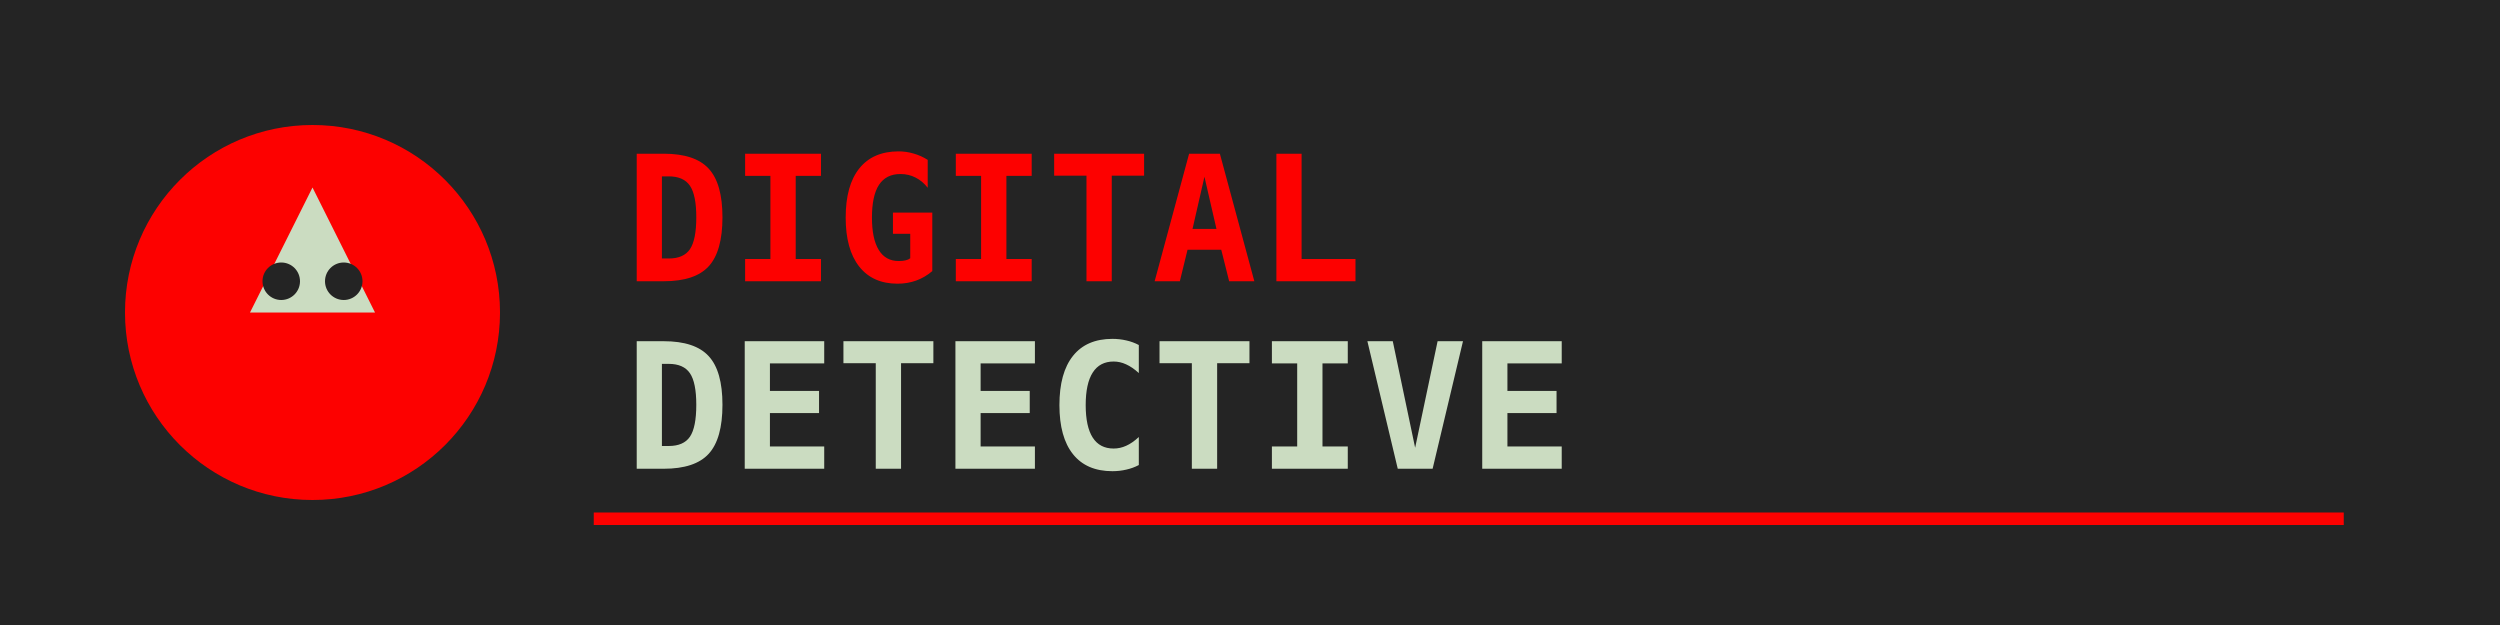
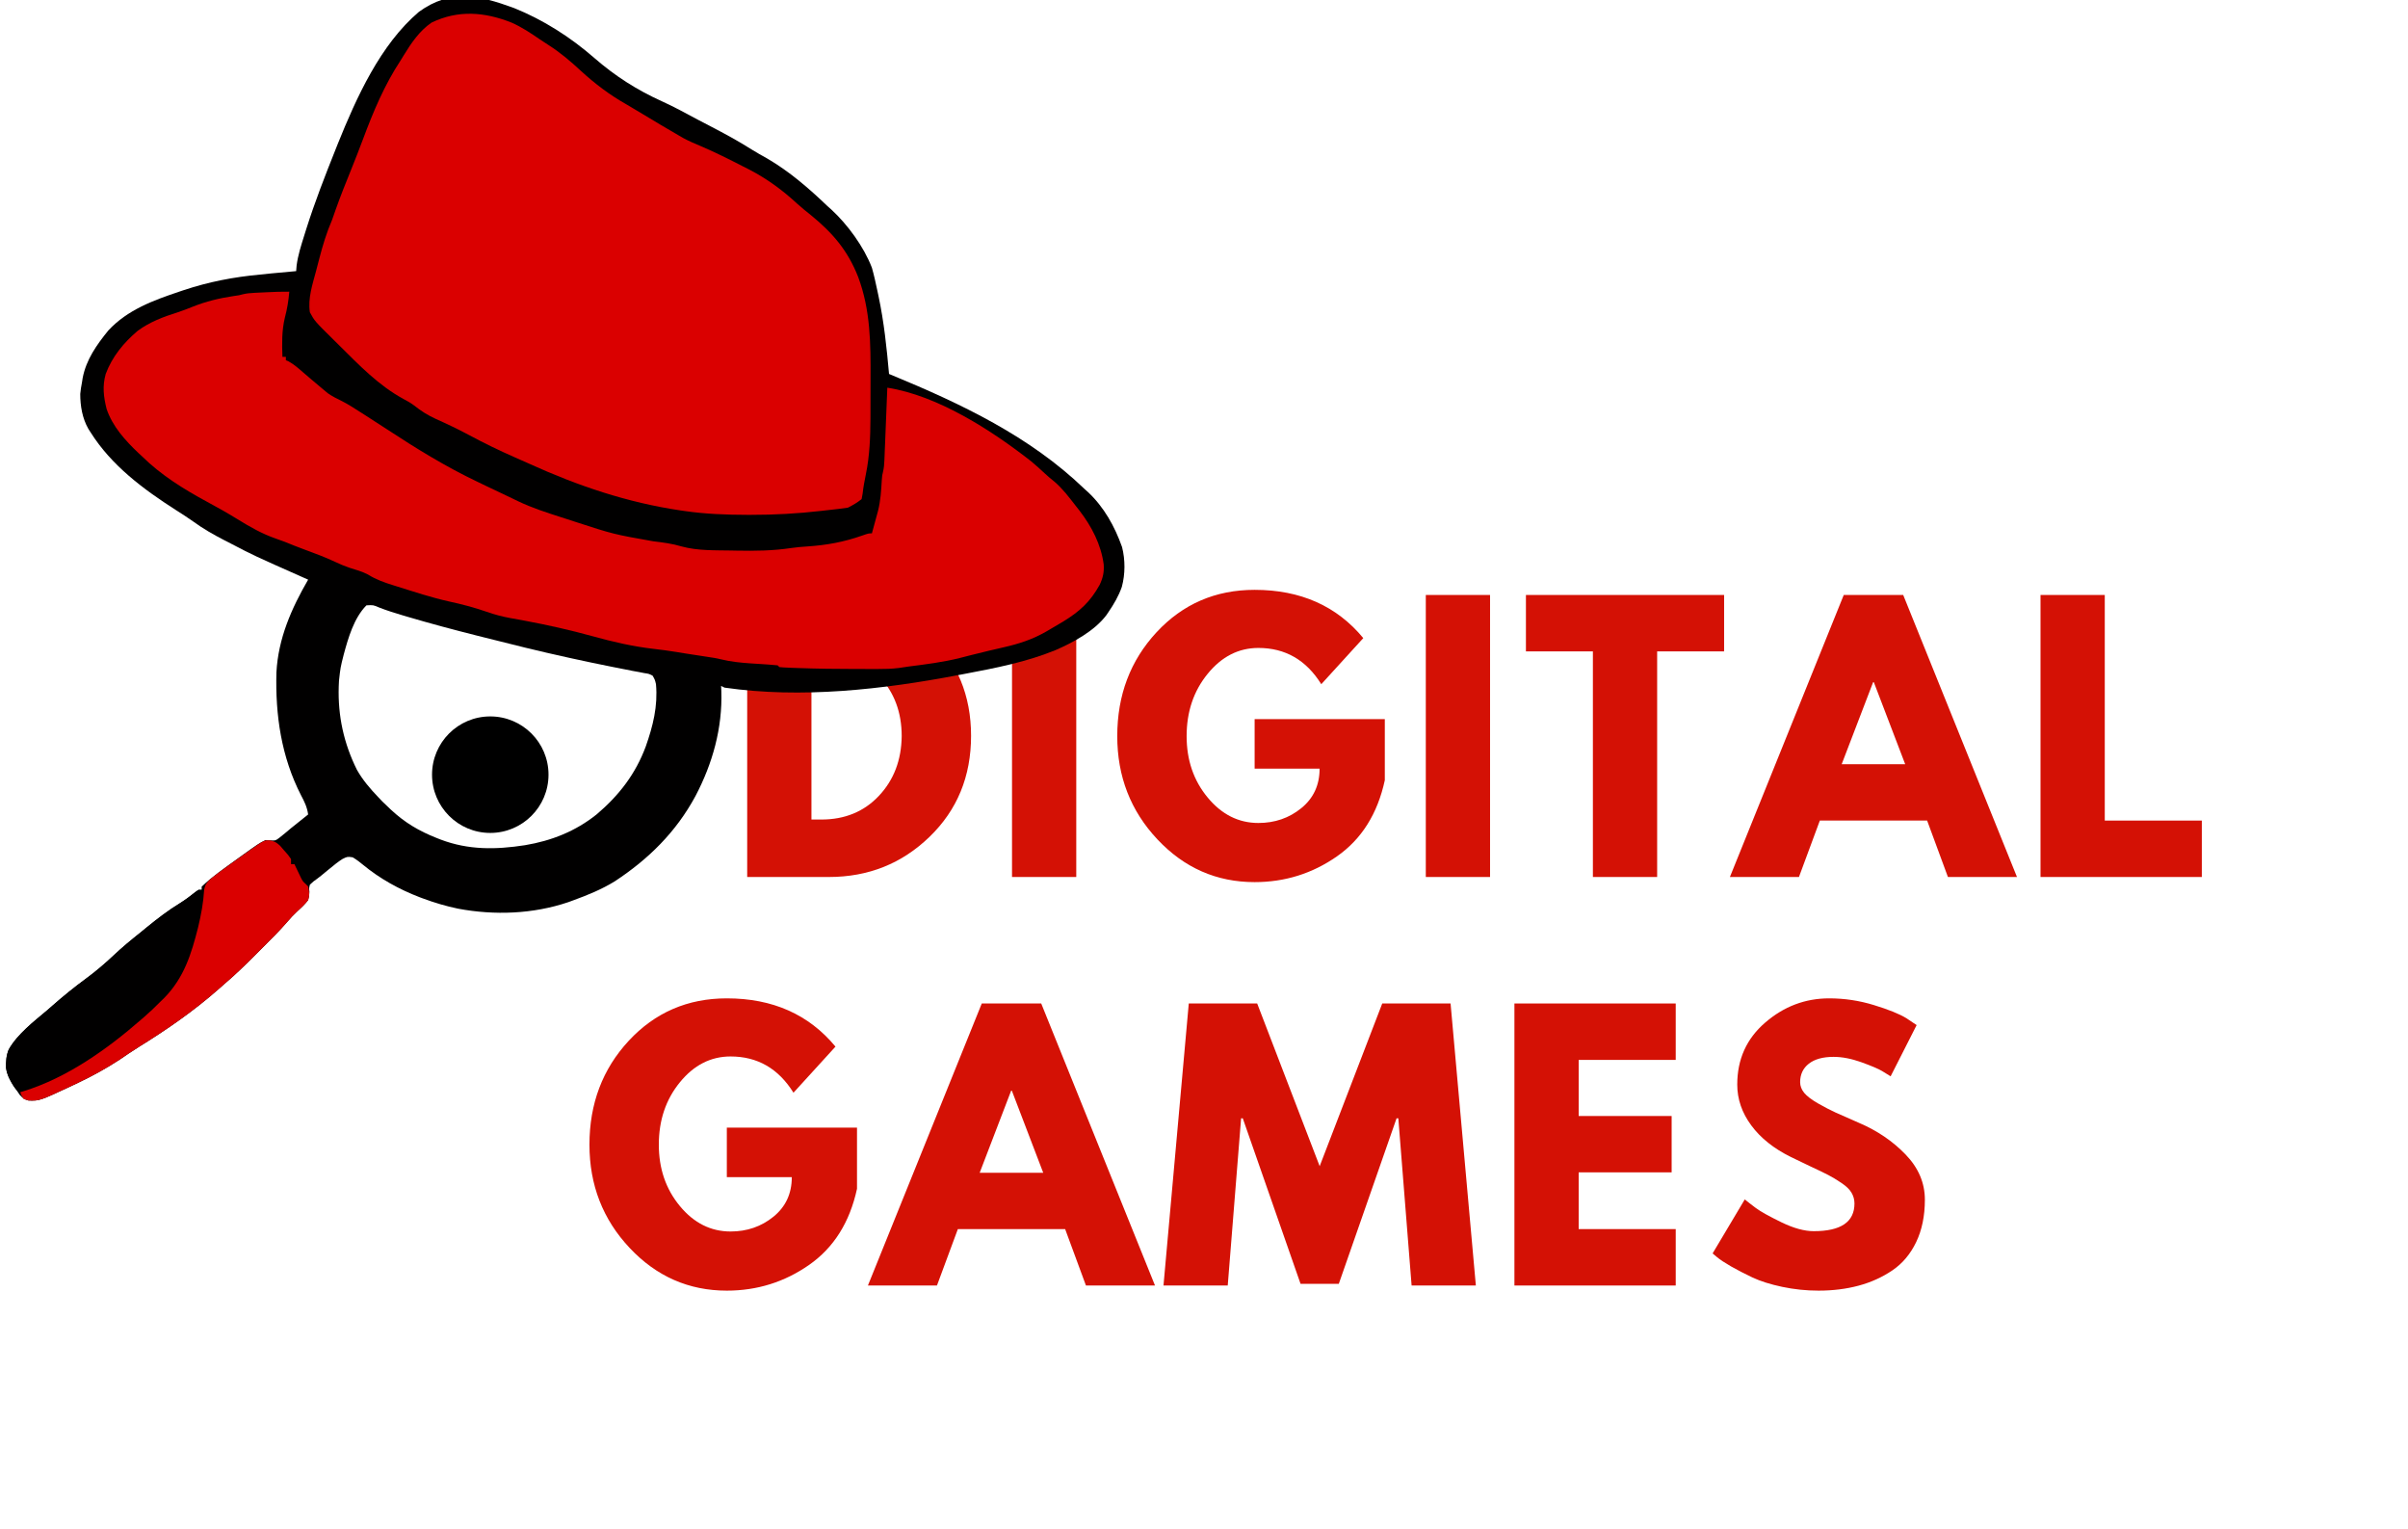
- <svg xmlns="http://www.w3.org/2000/svg" viewBox="0 0 400 100" width="400" height="100">
-   <rect width="400" height="100" fill="#242424" />
-   <circle cx="50" cy="50" r="30" fill="#FD0100" />
-   <path d="M 50 30 L 40 50 L 50 50 L 60 50 Z" fill="#CBDCC1" />
-   <circle cx="45" cy="45" r="3" fill="#242424" />
-   <circle cx="55" cy="45" r="3" fill="#242424" />
-   <text x="100" y="45" font-family="Fira Code, monospace" font-size="28" font-weight="bold" fill="#FD0100">DIGITAL</text>
-   <text x="100" y="75" font-family="Fira Code, monospace" font-size="28" font-weight="bold" fill="#CBDCC1">DETECTIVE</text>
-   <rect x="95" y="82" width="280" height="2" fill="#FD0100" />
+ <svg xmlns="http://www.w3.org/2000/svg" width="627" zoomAndPan="magnify" viewBox="0 0 470.25 298.5" height="398" preserveAspectRatio="xMidYMid meet" version="1.0">
+   <defs>
+     <g />
+     <clipPath id="c29f51902f">
+       <path d="M 0.02 0 L 436 0 L 436 275 L 0.02 275 Z M 0.02 0 " clip-rule="nonzero" />
+     </clipPath>
+     <clipPath id="4419ebc1f3">
+       <path d="M 58 111 L 435.371 111 L 435.371 274.578 L 58 274.578 Z M 58 111 " clip-rule="nonzero" />
+     </clipPath>
+     <clipPath id="4ffa900e89">
+       <rect x="0" width="378" y="0" height="164" />
+     </clipPath>
+     <clipPath id="38a544cf7c">
+       <path d="M 1 0 L 220 0 L 220 215 L 1 215 Z M 1 0 " clip-rule="nonzero" />
+     </clipPath>
+     <clipPath id="fb9572a2a5">
+       <path d="M 84.371 139.871 L 107.117 139.871 L 107.117 162.617 L 84.371 162.617 Z M 84.371 139.871 " clip-rule="nonzero" />
+     </clipPath>
+     <clipPath id="64fa602588">
+       <path d="M 95.742 139.871 C 89.461 139.871 84.371 144.961 84.371 151.242 C 84.371 157.523 89.461 162.617 95.742 162.617 C 102.023 162.617 107.117 157.523 107.117 151.242 C 107.117 144.961 102.023 139.871 95.742 139.871 Z M 95.742 139.871 " clip-rule="nonzero" />
+     </clipPath>
+     <clipPath id="06f9e19d92">
+       <path d="M 0.371 0.871 L 23.117 0.871 L 23.117 23.617 L 0.371 23.617 Z M 0.371 0.871 " clip-rule="nonzero" />
+     </clipPath>
+     <clipPath id="18f965a13f">
+       <path d="M 11.742 0.871 C 5.461 0.871 0.371 5.961 0.371 12.242 C 0.371 18.523 5.461 23.617 11.742 23.617 C 18.023 23.617 23.117 18.523 23.117 12.242 C 23.117 5.961 18.023 0.871 11.742 0.871 Z M 11.742 0.871 " clip-rule="nonzero" />
+     </clipPath>
+     <clipPath id="72afa76ba7">
+       <rect x="0" width="24" y="0" height="24" />
+     </clipPath>
+     <clipPath id="9f0d4c28a5">
+       <rect x="0" width="436" y="0" height="275" />
+     </clipPath>
+   </defs>
+   <g clip-path="url(#c29f51902f)">
+     <g transform="matrix(1, 0, 0, 1, 0.000000000000000003, 0)">
+       <g clip-path="url(#9f0d4c28a5)">
+         <g clip-path="url(#4419ebc1f3)">
+           <g transform="matrix(1, 0, 0, 1, 58, 111)">
+             <g clip-path="url(#4ffa900e89)">
+               <g fill="#d41105" fill-opacity="1">
+                 <g transform="translate(1.172858, 60.22099)">
+                   <g />
+                 </g>
+               </g>
+               <g fill="#d41105" fill-opacity="1">
+                 <g transform="translate(21.85885, 60.22099)">
+                   <g />
+                 </g>
+               </g>
+               <g fill="#d41105" fill-opacity="1">
+                 <g transform="translate(42.54485, 60.22099)">
+                   <g />
+                 </g>
+               </g>
+               <g fill="#d41105" fill-opacity="1">
+                 <g transform="translate(63.23084, 60.22099)">
+                   <g />
+                 </g>
+               </g>
+               <g fill="#d41105" fill-opacity="1">
+                 <g transform="translate(83.91772, 60.22099)">
+                   <g>
+                     <path d="M 4 -55.062 L 19.953 -55.062 C 27.609 -55.062 34.148 -52.445 39.578 -47.219 C 45.004 -41.988 47.719 -35.438 47.719 -27.562 C 47.719 -19.645 45.016 -13.07 39.609 -7.844 C 34.203 -2.613 27.648 0 19.953 0 L 4 0 Z M 16.547 -11.219 L 18.484 -11.219 C 23.066 -11.219 26.812 -12.758 29.719 -15.844 C 32.633 -18.938 34.117 -22.82 34.172 -27.5 C 34.172 -32.164 32.711 -36.055 29.797 -39.172 C 26.879 -42.285 23.109 -43.844 18.484 -43.844 L 16.547 -43.844 Z M 16.547 -11.219 " />
+                   </g>
+                 </g>
+               </g>
+               <g fill="#d41105" fill-opacity="1">
+                 <g transform="translate(135.6324, 60.22099)">
+                   <g>
+                     <path d="M 16.547 -55.062 L 16.547 0 L 4 0 L 4 -55.062 Z M 16.547 -55.062 " />
+                   </g>
+                 </g>
+               </g>
+               <g fill="#d41105" fill-opacity="1">
+                 <g transform="translate(158.6539, 60.22099)">
+                   <g>
+                     <path d="M 53.781 -30.828 L 53.781 -18.891 C 52.363 -12.348 49.25 -7.395 44.438 -4.031 C 39.633 -0.676 34.273 1 28.359 1 C 20.93 1 14.602 -1.781 9.375 -7.344 C 4.145 -12.906 1.531 -19.625 1.531 -27.5 C 1.531 -35.5 4.086 -42.258 9.203 -47.781 C 14.328 -53.301 20.711 -56.062 28.359 -56.062 C 37.305 -56.062 44.379 -52.922 49.578 -46.641 L 41.375 -37.641 C 38.438 -42.359 34.344 -44.719 29.094 -44.719 C 25.227 -44.719 21.926 -43.035 19.188 -39.672 C 16.445 -36.316 15.078 -32.258 15.078 -27.5 C 15.078 -22.82 16.445 -18.828 19.188 -15.516 C 21.926 -12.203 25.227 -10.547 29.094 -10.547 C 32.301 -10.547 35.094 -11.508 37.469 -13.438 C 39.852 -15.375 41.047 -17.945 41.047 -21.156 L 28.359 -21.156 L 28.359 -30.828 Z M 53.781 -30.828 " />
+                   </g>
+                 </g>
+               </g>
+               <g fill="#d41105" fill-opacity="1">
+                 <g transform="translate(216.4409, 60.22099)">
+                   <g>
+                     <path d="M 16.547 -55.062 L 16.547 0 L 4 0 L 4 -55.062 Z M 16.547 -55.062 " />
+                   </g>
+                 </g>
+               </g>
+               <g fill="#d41105" fill-opacity="1">
+                 <g transform="translate(239.4624, 60.22099)">
+                   <g>
+                     <path d="M 0.531 -44.047 L 0.531 -55.062 L 39.234 -55.062 L 39.234 -44.047 L 26.156 -44.047 L 26.156 0 L 13.609 0 L 13.609 -44.047 Z M 0.531 -44.047 " />
+                   </g>
+                 </g>
+               </g>
+               <g fill="#d41105" fill-opacity="1">
+                 <g transform="translate(281.7017, 60.22099)">
+                   <g>
+                     <path d="M 31.969 -55.062 L 54.188 0 L 40.703 0 L 36.641 -11.016 L 15.688 -11.016 L 11.609 0 L -1.875 0 L 20.359 -55.062 Z M 32.359 -22.016 L 26.234 -38.031 L 26.094 -38.031 L 19.953 -22.016 Z M 32.359 -22.016 " />
+                   </g>
+                 </g>
+               </g>
+               <g fill="#d41105" fill-opacity="1">
+                 <g transform="translate(336.4859, 60.22099)">
+                   <g>
+                     <path d="M 16.547 -55.062 L 16.547 -11.016 L 35.5 -11.016 L 35.5 0 L 4 0 L 4 -55.062 Z M 16.547 -55.062 " />
+                   </g>
+                 </g>
+               </g>
+               <g fill="#d41105" fill-opacity="1">
+                 <g transform="translate(55.58082, 139.9778)">
+                   <g>
+                     <path d="M 53.781 -30.828 L 53.781 -18.891 C 52.363 -12.348 49.25 -7.395 44.438 -4.031 C 39.633 -0.676 34.273 1 28.359 1 C 20.93 1 14.602 -1.781 9.375 -7.344 C 4.145 -12.906 1.531 -19.625 1.531 -27.5 C 1.531 -35.5 4.086 -42.258 9.203 -47.781 C 14.328 -53.301 20.711 -56.062 28.359 -56.062 C 37.305 -56.062 44.379 -52.922 49.578 -46.641 L 41.375 -37.641 C 38.438 -42.359 34.344 -44.719 29.094 -44.719 C 25.227 -44.719 21.926 -43.035 19.188 -39.672 C 16.445 -36.316 15.078 -32.258 15.078 -27.5 C 15.078 -22.82 16.445 -18.828 19.188 -15.516 C 21.926 -12.203 25.227 -10.547 29.094 -10.547 C 32.301 -10.547 35.094 -11.508 37.469 -13.438 C 39.852 -15.375 41.047 -17.945 41.047 -21.156 L 28.359 -21.156 L 28.359 -30.828 Z M 53.781 -30.828 " />
+                   </g>
+                 </g>
+               </g>
+               <g fill="#d41105" fill-opacity="1">
+                 <g transform="translate(113.3678, 139.9778)">
+                   <g>
+                     <path d="M 31.969 -55.062 L 54.188 0 L 40.703 0 L 36.641 -11.016 L 15.688 -11.016 L 11.609 0 L -1.875 0 L 20.359 -55.062 Z M 32.359 -22.016 L 26.234 -38.031 L 26.094 -38.031 L 19.953 -22.016 Z M 32.359 -22.016 " />
+                   </g>
+                 </g>
+               </g>
+               <g fill="#d41105" fill-opacity="1">
+                 <g transform="translate(168.1521, 139.9778)">
+                   <g>
+                     <path d="M 49.516 0 L 46.922 -32.641 L 46.578 -32.641 L 35.297 -0.328 L 27.828 -0.328 L 16.547 -32.641 L 16.219 -32.641 L 13.609 0 L 1.062 0 L 6 -55.062 L 19.359 -55.062 L 31.562 -23.297 L 43.781 -55.062 L 57.125 -55.062 L 62.062 0 Z M 49.516 0 " />
+                   </g>
+                 </g>
+               </g>
+               <g fill="#d41105" fill-opacity="1">
+                 <g transform="translate(233.7463, 139.9778)">
+                   <g>
+                     <path d="M 35.5 -55.062 L 35.5 -44.047 L 16.547 -44.047 L 16.547 -33.094 L 34.703 -33.094 L 34.703 -22.094 L 16.547 -22.094 L 16.547 -11.016 L 35.5 -11.016 L 35.5 0 L 4 0 L 4 -55.062 Z M 35.5 -55.062 " />
+                   </g>
+                 </g>
+               </g>
+               <g fill="#d41105" fill-opacity="1">
+                 <g transform="translate(274.9179, 139.9778)">
+                   <g>
+                     <path d="M 24.297 -56.062 C 27.273 -56.062 30.188 -55.625 33.031 -54.75 C 35.875 -53.883 37.988 -53.031 39.375 -52.188 L 41.375 -50.844 L 36.297 -40.844 C 35.898 -41.102 35.344 -41.445 34.625 -41.875 C 33.914 -42.301 32.582 -42.867 30.625 -43.578 C 28.664 -44.285 26.844 -44.641 25.156 -44.641 C 23.062 -44.641 21.445 -44.191 20.312 -43.297 C 19.188 -42.41 18.625 -41.211 18.625 -39.703 C 18.625 -38.953 18.891 -38.254 19.422 -37.609 C 19.953 -36.961 20.863 -36.27 22.156 -35.531 C 23.445 -34.801 24.582 -34.211 25.562 -33.766 C 26.539 -33.316 28.051 -32.648 30.094 -31.766 C 33.656 -30.254 36.691 -28.195 39.203 -25.594 C 41.723 -22.988 42.984 -20.039 42.984 -16.75 C 42.984 -13.594 42.414 -10.832 41.281 -8.469 C 40.145 -6.113 38.586 -4.27 36.609 -2.938 C 34.629 -1.602 32.438 -0.613 30.031 0.031 C 27.625 0.676 25.02 1 22.219 1 C 19.82 1 17.461 0.754 15.141 0.266 C 12.828 -0.223 10.891 -0.832 9.328 -1.562 C 7.773 -2.301 6.375 -3.023 5.125 -3.734 C 3.883 -4.453 2.977 -5.051 2.406 -5.531 L 1.531 -6.266 L 7.812 -16.812 C 8.344 -16.375 9.07 -15.805 10 -15.109 C 10.938 -14.422 12.594 -13.5 14.969 -12.344 C 17.352 -11.188 19.457 -10.609 21.281 -10.609 C 26.582 -10.609 29.234 -12.41 29.234 -16.016 C 29.234 -16.773 29.039 -17.477 28.656 -18.125 C 28.281 -18.77 27.613 -19.41 26.656 -20.047 C 25.695 -20.691 24.848 -21.203 24.109 -21.578 C 23.379 -21.961 22.18 -22.539 20.516 -23.312 C 18.848 -24.094 17.613 -24.688 16.812 -25.094 C 13.477 -26.738 10.898 -28.797 9.078 -31.266 C 7.254 -33.734 6.344 -36.391 6.344 -39.234 C 6.344 -44.172 8.164 -48.207 11.812 -51.344 C 15.457 -54.488 19.617 -56.062 24.297 -56.062 Z M 24.297 -56.062 " />
+                   </g>
+                 </g>
+               </g>
+             </g>
+           </g>
+         </g>
+         <g clip-path="url(#38a544cf7c)">
+           <path fill="#010000" d="M 100.332 1.547 C 106.094 3.863 111.422 7.262 116.082 11.332 C 120.133 14.859 124.426 17.594 129.32 19.801 C 131.711 20.887 134.012 22.152 136.328 23.391 C 137.148 23.828 137.977 24.258 138.805 24.684 C 141.555 26.109 144.242 27.57 146.859 29.23 C 147.816 29.824 148.789 30.367 149.773 30.914 C 154.113 33.434 157.957 36.754 161.57 40.219 L 162.332 40.895 C 165.531 43.836 168.699 48.176 170.27 52.266 C 170.684 53.715 171.004 55.18 171.316 56.656 L 171.578 57.887 C 172.641 62.898 173.16 67.914 173.617 73.012 L 174.281 73.285 C 187.797 78.875 201.113 85.191 211.762 95.434 L 212.426 96.031 C 215.59 98.973 217.695 102.773 219.125 106.809 C 219.758 109.305 219.75 112.086 219.082 114.57 C 218.457 116.375 217.523 117.953 216.449 119.527 L 216.023 120.152 C 213.676 123.219 209.586 125.43 206.102 126.938 C 200.391 129.266 194.375 130.434 188.34 131.574 L 187.121 131.805 C 172.336 134.617 156.508 136.418 141.492 134.25 L 140.82 133.914 L 140.867 134.926 C 141.098 142.145 139.164 149.059 135.812 155.426 C 132.016 162.453 126.656 167.727 120.043 172.074 C 117.504 173.629 114.832 174.73 112.043 175.742 L 110.992 176.129 C 104.109 178.461 96.574 178.738 89.465 177.406 C 87.113 176.922 84.848 176.246 82.598 175.41 L 81.938 175.164 C 77.969 173.645 74.145 171.531 70.863 168.812 C 70.219 168.285 69.598 167.801 68.875 167.379 C 67.836 167.23 67.836 167.23 66.871 167.711 C 66.027 168.246 65.27 168.852 64.508 169.492 L 63.898 169.984 C 63.508 170.301 63.117 170.625 62.73 170.949 C 62.238 171.352 61.723 171.723 61.207 172.094 L 60.512 172.73 C 60.352 173.418 60.352 173.418 60.426 174.133 C 60.383 174.93 60.383 174.93 60.176 175.742 C 59.527 176.57 58.828 177.242 58.039 177.941 C 57.348 178.582 56.762 179.207 56.152 179.922 C 54.594 181.727 52.906 183.398 51.219 185.078 C 50.66 185.637 50.105 186.191 49.551 186.75 C 47.684 188.617 45.793 190.434 43.781 192.141 C 43.426 192.453 43.07 192.77 42.719 193.082 C 37.848 197.371 32.59 201.012 27.078 204.418 C 25.812 205.211 24.578 206.051 23.344 206.895 C 20.738 208.594 18.066 210.07 15.254 211.402 L 14.234 211.887 C 7.762 214.918 7.762 214.918 5.598 214.875 C 4.629 214.559 4.629 214.559 3.871 213.781 L 3.207 212.805 L 2.531 211.836 C 1.863 210.738 1.367 209.754 1.168 208.477 C 1.148 207.219 1.215 206.094 1.699 204.918 C 3.41 201.867 6.676 199.395 9.312 197.16 C 9.652 196.863 9.992 196.566 10.332 196.266 C 12.391 194.465 14.488 192.754 16.695 191.137 C 18.637 189.711 20.422 188.203 22.172 186.547 C 23.836 184.973 25.59 183.531 27.383 182.102 C 27.789 181.77 28.195 181.438 28.598 181.105 C 30.75 179.352 32.887 177.703 35.266 176.258 C 36.312 175.602 37.273 174.859 38.238 174.094 L 38.762 173.734 L 39.43 173.734 L 39.43 173.066 C 41.477 171.098 43.891 169.461 46.184 167.797 L 46.941 167.246 C 50.527 164.672 50.527 164.672 51.812 164.031 L 52.793 164.074 C 53.805 164.117 53.805 164.117 54.496 163.609 C 55.289 162.988 56.062 162.344 56.832 161.688 C 57.449 161.191 58.07 160.699 58.691 160.203 C 59.188 159.809 59.684 159.41 60.176 159.012 C 59.973 157.578 59.457 156.516 58.777 155.246 C 54.938 147.742 53.75 139.645 53.984 131.25 C 54.34 124.648 56.906 118.809 60.176 113.168 L 59.371 112.812 C 49.547 108.453 49.547 108.453 45.117 106.141 L 43.801 105.465 C 41.688 104.375 39.668 103.23 37.746 101.824 C 36.645 101.043 35.512 100.32 34.371 99.594 C 28.008 95.527 21.758 90.883 17.68 84.391 L 17.246 83.711 C 16.074 81.648 15.672 79.27 15.672 76.91 C 15.738 76.156 15.859 75.43 16.004 74.688 L 16.148 73.773 C 16.848 70.18 18.875 67.328 21.152 64.523 C 24.898 60.48 29.953 58.637 35.039 56.93 L 35.84 56.66 C 40.789 55.012 45.605 54.086 50.809 53.605 C 51.52 53.531 52.234 53.457 52.945 53.383 C 54.574 53.215 56.203 53.07 57.836 52.934 L 57.922 51.867 C 58.18 49.828 58.812 47.902 59.422 45.949 L 59.82 44.68 C 61.484 39.422 63.484 34.293 65.531 29.176 L 65.953 28.113 C 69.602 19.066 74.254 8.719 81.824 2.297 C 87.996 -2.156 93.488 -0.969 100.332 1.551 M 71.555 118.188 C 69.117 120.652 68 124.555 67.121 127.809 C 66.484 130.332 66.484 130.332 66.199 132.91 L 66.148 134.062 C 65.973 139.797 67.141 145.137 69.695 150.281 C 70.84 152.305 72.293 153.992 73.895 155.664 L 74.691 156.504 L 75.57 157.34 L 76.297 158.039 C 79.055 160.613 81.805 162.234 85.293 163.613 L 86.047 163.91 C 91.508 165.984 96.84 165.891 102.531 165.012 C 107.691 164.152 112.406 162.293 116.516 158.996 C 120.871 155.312 124.117 151.105 126.105 145.75 C 127.516 141.738 128.492 137.879 128.105 133.582 C 127.898 132.699 127.898 132.699 127.438 131.906 C 126.707 131.539 126.707 131.539 125.805 131.41 L 124.746 131.199 L 123.566 130.988 C 122.926 130.859 122.285 130.734 121.645 130.605 C 120.945 130.465 120.242 130.328 119.539 130.191 C 116.973 129.688 114.414 129.137 111.855 128.582 L 111.012 128.398 C 105.375 127.168 99.777 125.773 94.184 124.355 L 92.941 124.043 C 88.488 122.918 84.059 121.738 79.656 120.438 L 78.531 120.105 C 77.02 119.652 75.527 119.191 74.059 118.613 C 72.891 118.109 72.891 118.109 71.555 118.188 " fill-opacity="1" fill-rule="nonzero" />
+         </g>
+         <path fill="#da0000" d="M 99.887 4.406 C 101.863 5.277 103.648 6.461 105.422 7.684 C 105.984 8.07 106.555 8.434 107.129 8.801 C 109.426 10.266 111.387 11.934 113.383 13.785 C 116.203 16.371 119.043 18.52 122.375 20.402 C 123.453 21.023 124.52 21.668 125.586 22.316 C 127.844 23.68 130.109 25.035 132.395 26.352 L 133.445 26.961 C 134.543 27.547 135.656 28.031 136.805 28.508 C 139.656 29.719 142.414 31.113 145.172 32.523 L 146.355 33.121 C 149.844 34.941 152.82 37.125 155.707 39.793 C 156.562 40.562 157.445 41.281 158.348 41.996 C 162.586 45.445 165.566 48.91 167.578 54.051 C 170.008 60.527 170.035 67.07 170.004 73.898 C 169.996 75.23 169.996 76.559 169.996 77.891 L 169.992 80.473 L 169.988 81.656 C 169.969 85.32 169.836 88.973 169.098 92.566 C 168.84 93.844 168.598 95.082 168.457 96.379 L 168.262 97.441 C 167.395 98.141 166.574 98.617 165.586 99.113 C 164.984 99.207 164.383 99.285 163.781 99.355 L 162.66 99.484 L 161.484 99.617 L 160.355 99.746 C 155.805 100.27 151.238 100.523 146.656 100.516 L 145.902 100.516 C 141.836 100.504 137.828 100.363 133.793 99.781 L 132.879 99.652 C 122.504 98.113 112.852 94.855 103.324 90.523 C 102.402 90.109 101.477 89.695 100.547 89.293 C 97.52 87.965 94.574 86.539 91.664 84.973 C 89.516 83.82 87.328 82.777 85.105 81.785 C 83.539 81.07 82.219 80.242 80.879 79.168 C 80.219 78.672 79.543 78.289 78.812 77.906 C 73.945 75.273 70.109 71.258 66.219 67.402 C 65.891 67.074 65.559 66.746 65.227 66.422 C 61.445 62.688 61.445 62.688 60.512 60.965 C 60.102 58.227 61.023 55.543 61.723 52.906 C 61.93 52.125 62.133 51.34 62.336 50.551 C 63.016 47.918 63.781 45.398 64.863 42.895 C 65.102 42.223 65.34 41.547 65.574 40.867 C 66.5 38.242 67.543 35.664 68.586 33.082 C 69.391 31.094 70.168 29.098 70.918 27.094 C 72.918 21.727 75.09 16.57 78.246 11.777 L 78.852 10.789 C 80.336 8.367 81.906 6.047 84.27 4.414 C 89.496 1.902 94.605 2.324 99.887 4.406 " fill-opacity="1" fill-rule="nonzero" />
+         <path fill="#da0000" d="M 56.496 56.949 C 56.348 58.695 56.086 60.297 55.637 61.992 C 55.012 64.559 55.066 67.043 55.156 69.668 L 55.828 69.668 L 55.828 70.336 L 56.367 70.562 C 57.43 71.152 58.301 71.926 59.215 72.719 C 59.602 73.051 59.992 73.387 60.383 73.719 L 60.965 74.215 C 61.734 74.875 62.512 75.527 63.293 76.172 C 63.535 76.371 63.773 76.57 64.02 76.777 C 64.918 77.402 65.832 77.855 66.816 78.332 C 68.082 78.98 69.27 79.754 70.465 80.52 L 71.297 81.051 C 72.719 81.953 74.133 82.871 75.539 83.793 C 81.281 87.566 87.098 91.145 93.305 94.094 L 95.066 94.941 C 96.535 95.645 98.004 96.352 99.48 97.039 C 100.035 97.301 100.586 97.566 101.133 97.836 C 103.887 99.16 106.758 100.074 109.66 101.008 C 110.527 101.285 111.395 101.57 112.262 101.852 C 119.797 104.301 119.797 104.301 127.582 105.68 C 129.473 105.906 131.281 106.133 133.105 106.684 C 136.242 107.543 139.598 107.418 142.828 107.48 L 143.844 107.5 C 147.441 107.57 150.934 107.531 154.496 106.996 C 155.535 106.844 156.57 106.754 157.621 106.688 C 161.434 106.434 164.797 105.824 168.402 104.551 C 169.602 104.133 169.602 104.133 170.27 104.133 C 170.613 102.91 170.945 101.68 171.273 100.453 L 171.477 99.703 C 171.961 97.75 172.086 95.809 172.195 93.805 C 172.277 92.754 172.277 92.754 172.441 92.121 C 172.629 91.34 172.68 90.621 172.711 89.82 L 172.75 88.867 L 172.789 87.848 L 172.836 86.793 C 172.879 85.688 172.926 84.578 172.969 83.469 C 172.996 82.719 173.027 81.965 173.059 81.215 C 173.133 79.375 173.207 77.531 173.281 75.691 C 183.145 77.223 193.68 84.035 201.391 90.078 C 202.297 90.84 203.184 91.629 204.047 92.441 C 204.652 93.012 205.277 93.531 205.93 94.051 C 207.539 95.426 208.797 97.113 210.09 98.777 L 210.805 99.684 C 213.195 102.805 215.016 106.277 215.539 110.199 C 215.641 111.703 215.395 112.809 214.754 114.172 C 212.902 117.516 210.844 119.375 207.621 121.352 C 206.824 121.832 206.023 122.301 205.219 122.766 L 204.406 123.246 C 201.676 124.832 199.023 125.688 195.953 126.387 L 194.074 126.824 L 193.172 127.031 C 192.172 127.266 191.176 127.512 190.18 127.766 L 189.246 128 C 188.625 128.152 188.008 128.312 187.391 128.477 C 184.133 129.285 180.828 129.699 177.5 130.121 C 176.84 130.207 176.184 130.305 175.527 130.414 C 174.152 130.586 172.82 130.617 171.434 130.613 L 170.613 130.613 C 169.738 130.613 168.863 130.613 167.988 130.609 L 167.09 130.609 C 163.301 130.602 159.52 130.562 155.734 130.422 L 154.645 130.383 C 152.832 130.305 152.832 130.305 152.199 130.234 L 151.863 129.898 C 151.254 129.832 150.645 129.781 150.035 129.742 L 148.891 129.664 C 148.094 129.613 147.301 129.562 146.504 129.512 C 144.551 129.375 142.688 129.188 140.785 128.719 C 139.926 128.504 139.062 128.375 138.188 128.246 C 136.914 128.062 135.641 127.867 134.367 127.66 L 133.605 127.539 C 133.066 127.453 132.531 127.363 131.992 127.277 C 130.582 127.051 129.172 126.852 127.754 126.695 C 123.652 126.23 119.758 125.328 115.789 124.23 C 111.367 123.008 106.922 122.012 102.418 121.172 L 101.461 120.992 C 100.871 120.883 100.281 120.777 99.691 120.676 C 98.098 120.387 96.535 119.973 95.008 119.434 C 92.602 118.598 90.125 117.949 87.637 117.414 C 84.227 116.652 80.906 115.551 77.578 114.508 L 76.875 114.289 C 75.07 113.734 73.453 113.164 71.852 112.164 C 70.711 111.562 69.465 111.234 68.238 110.844 C 67.273 110.516 66.371 110.133 65.445 109.695 C 63.484 108.773 61.469 108.031 59.438 107.281 C 58.164 106.809 56.898 106.312 55.641 105.793 C 55.062 105.566 54.477 105.355 53.887 105.16 C 51.172 104.219 48.852 102.891 46.41 101.383 C 44.438 100.168 42.434 99.035 40.391 97.941 C 35.824 95.469 31.43 92.742 27.719 89.074 L 27.039 88.449 C 24.457 85.996 21.961 83.25 20.816 79.832 C 20.223 77.473 19.973 75.379 20.641 73.012 C 21.922 69.609 24.137 66.926 26.891 64.586 C 29.242 62.863 31.898 61.848 34.664 60.988 C 35.676 60.656 36.66 60.273 37.648 59.875 C 40.27 58.832 42.816 58.223 45.605 57.801 C 46.711 57.652 46.711 57.652 47.445 57.449 C 48.168 57.277 48.84 57.215 49.582 57.18 L 50.41 57.137 L 51.266 57.098 L 52.117 57.055 C 53.578 56.98 55.031 56.934 56.496 56.949 " fill-opacity="1" fill-rule="nonzero" />
+         <path fill="#010000" d="M 39.43 173.066 L 40.434 173.066 C 39.852 179.5 38.324 186.68 34.746 192.141 C 33.734 193.469 32.594 194.656 31.398 195.82 L 30.559 196.668 C 26.461 200.734 21.828 203.941 17.02 207.09 C 16.453 207.461 15.887 207.836 15.324 208.215 C 13.574 209.371 11.77 210.371 9.898 211.32 L 9.227 211.66 C 7.582 212.477 5.941 213.176 4.086 213.266 C 3.289 212.887 3.289 212.887 2.828 212.301 C 2.059 211.105 1.375 209.984 1.203 208.543 C 1.16 207.262 1.203 206.113 1.699 204.918 C 3.41 201.867 6.676 199.395 9.312 197.16 C 9.652 196.863 9.992 196.566 10.332 196.266 C 12.391 194.465 14.488 192.754 16.695 191.137 C 18.637 189.711 20.422 188.203 22.172 186.547 C 23.836 184.973 25.59 183.531 27.383 182.102 C 27.789 181.77 28.195 181.438 28.598 181.105 C 30.75 179.352 32.887 177.703 35.266 176.258 C 36.312 175.602 37.273 174.859 38.238 174.094 C 38.41 173.977 38.582 173.855 38.762 173.734 L 39.43 173.734 Z M 39.43 173.066 " fill-opacity="1" fill-rule="nonzero" />
+         <path fill="#da0000" d="M 52.754 164.074 C 53.82 164.367 53.82 164.367 54.672 165.094 L 55.449 165.996 L 56.242 166.895 L 56.832 167.711 L 56.832 168.715 L 57.5 168.715 L 57.832 169.414 L 58.273 170.328 L 58.707 171.234 C 59.121 172.062 59.121 172.062 59.715 172.598 L 60.176 173.066 C 60.41 174.199 60.5 174.672 60.176 175.742 C 59.531 176.562 58.832 177.234 58.051 177.93 C 57.379 178.555 56.746 179.223 56.152 179.926 C 54.594 181.73 52.906 183.398 51.219 185.078 C 50.66 185.637 50.105 186.191 49.551 186.75 C 47.684 188.617 45.793 190.434 43.781 192.141 C 43.426 192.453 43.07 192.77 42.719 193.082 C 37.848 197.371 32.59 201.012 27.078 204.418 C 25.812 205.211 24.578 206.051 23.344 206.895 C 20.738 208.594 18.066 210.07 15.254 211.402 L 14.234 211.887 C 7.711 214.941 7.711 214.941 5.551 214.848 L 4.629 214.559 C 4.168 213.871 4.168 213.871 3.961 213.223 L 4.648 213.023 C 13.062 210.43 20.93 204.848 27.508 199.105 L 28.094 198.602 C 29.238 197.609 30.34 196.57 31.398 195.488 L 32.125 194.781 C 35.945 190.852 37.367 186.262 38.684 181.062 C 39.277 178.605 39.723 176.199 39.871 173.676 C 40.098 172.73 40.098 172.73 40.773 171.902 C 42.031 170.84 43.336 169.875 44.68 168.926 L 45.488 168.348 C 46.258 167.801 47.023 167.254 47.797 166.707 L 48.391 166.285 C 51.578 164.02 51.578 164.02 52.754 164.074 " fill-opacity="1" fill-rule="nonzero" />
+         <g clip-path="url(#fb9572a2a5)">
+           <g clip-path="url(#64fa602588)">
+             <g transform="matrix(1, 0, 0, 1, 84, 139)">
+               <g clip-path="url(#72afa76ba7)">
+                 <g clip-path="url(#06f9e19d92)">
+                   <g clip-path="url(#18f965a13f)">
+                     <path fill="#000000" d="M 0.371 0.871 L 23.117 0.871 L 23.117 23.617 L 0.371 23.617 Z M 0.371 0.871 " fill-opacity="1" fill-rule="nonzero" />
+                   </g>
+                 </g>
+               </g>
+             </g>
+           </g>
+         </g>
+       </g>
+     </g>
+   </g>
</svg>
